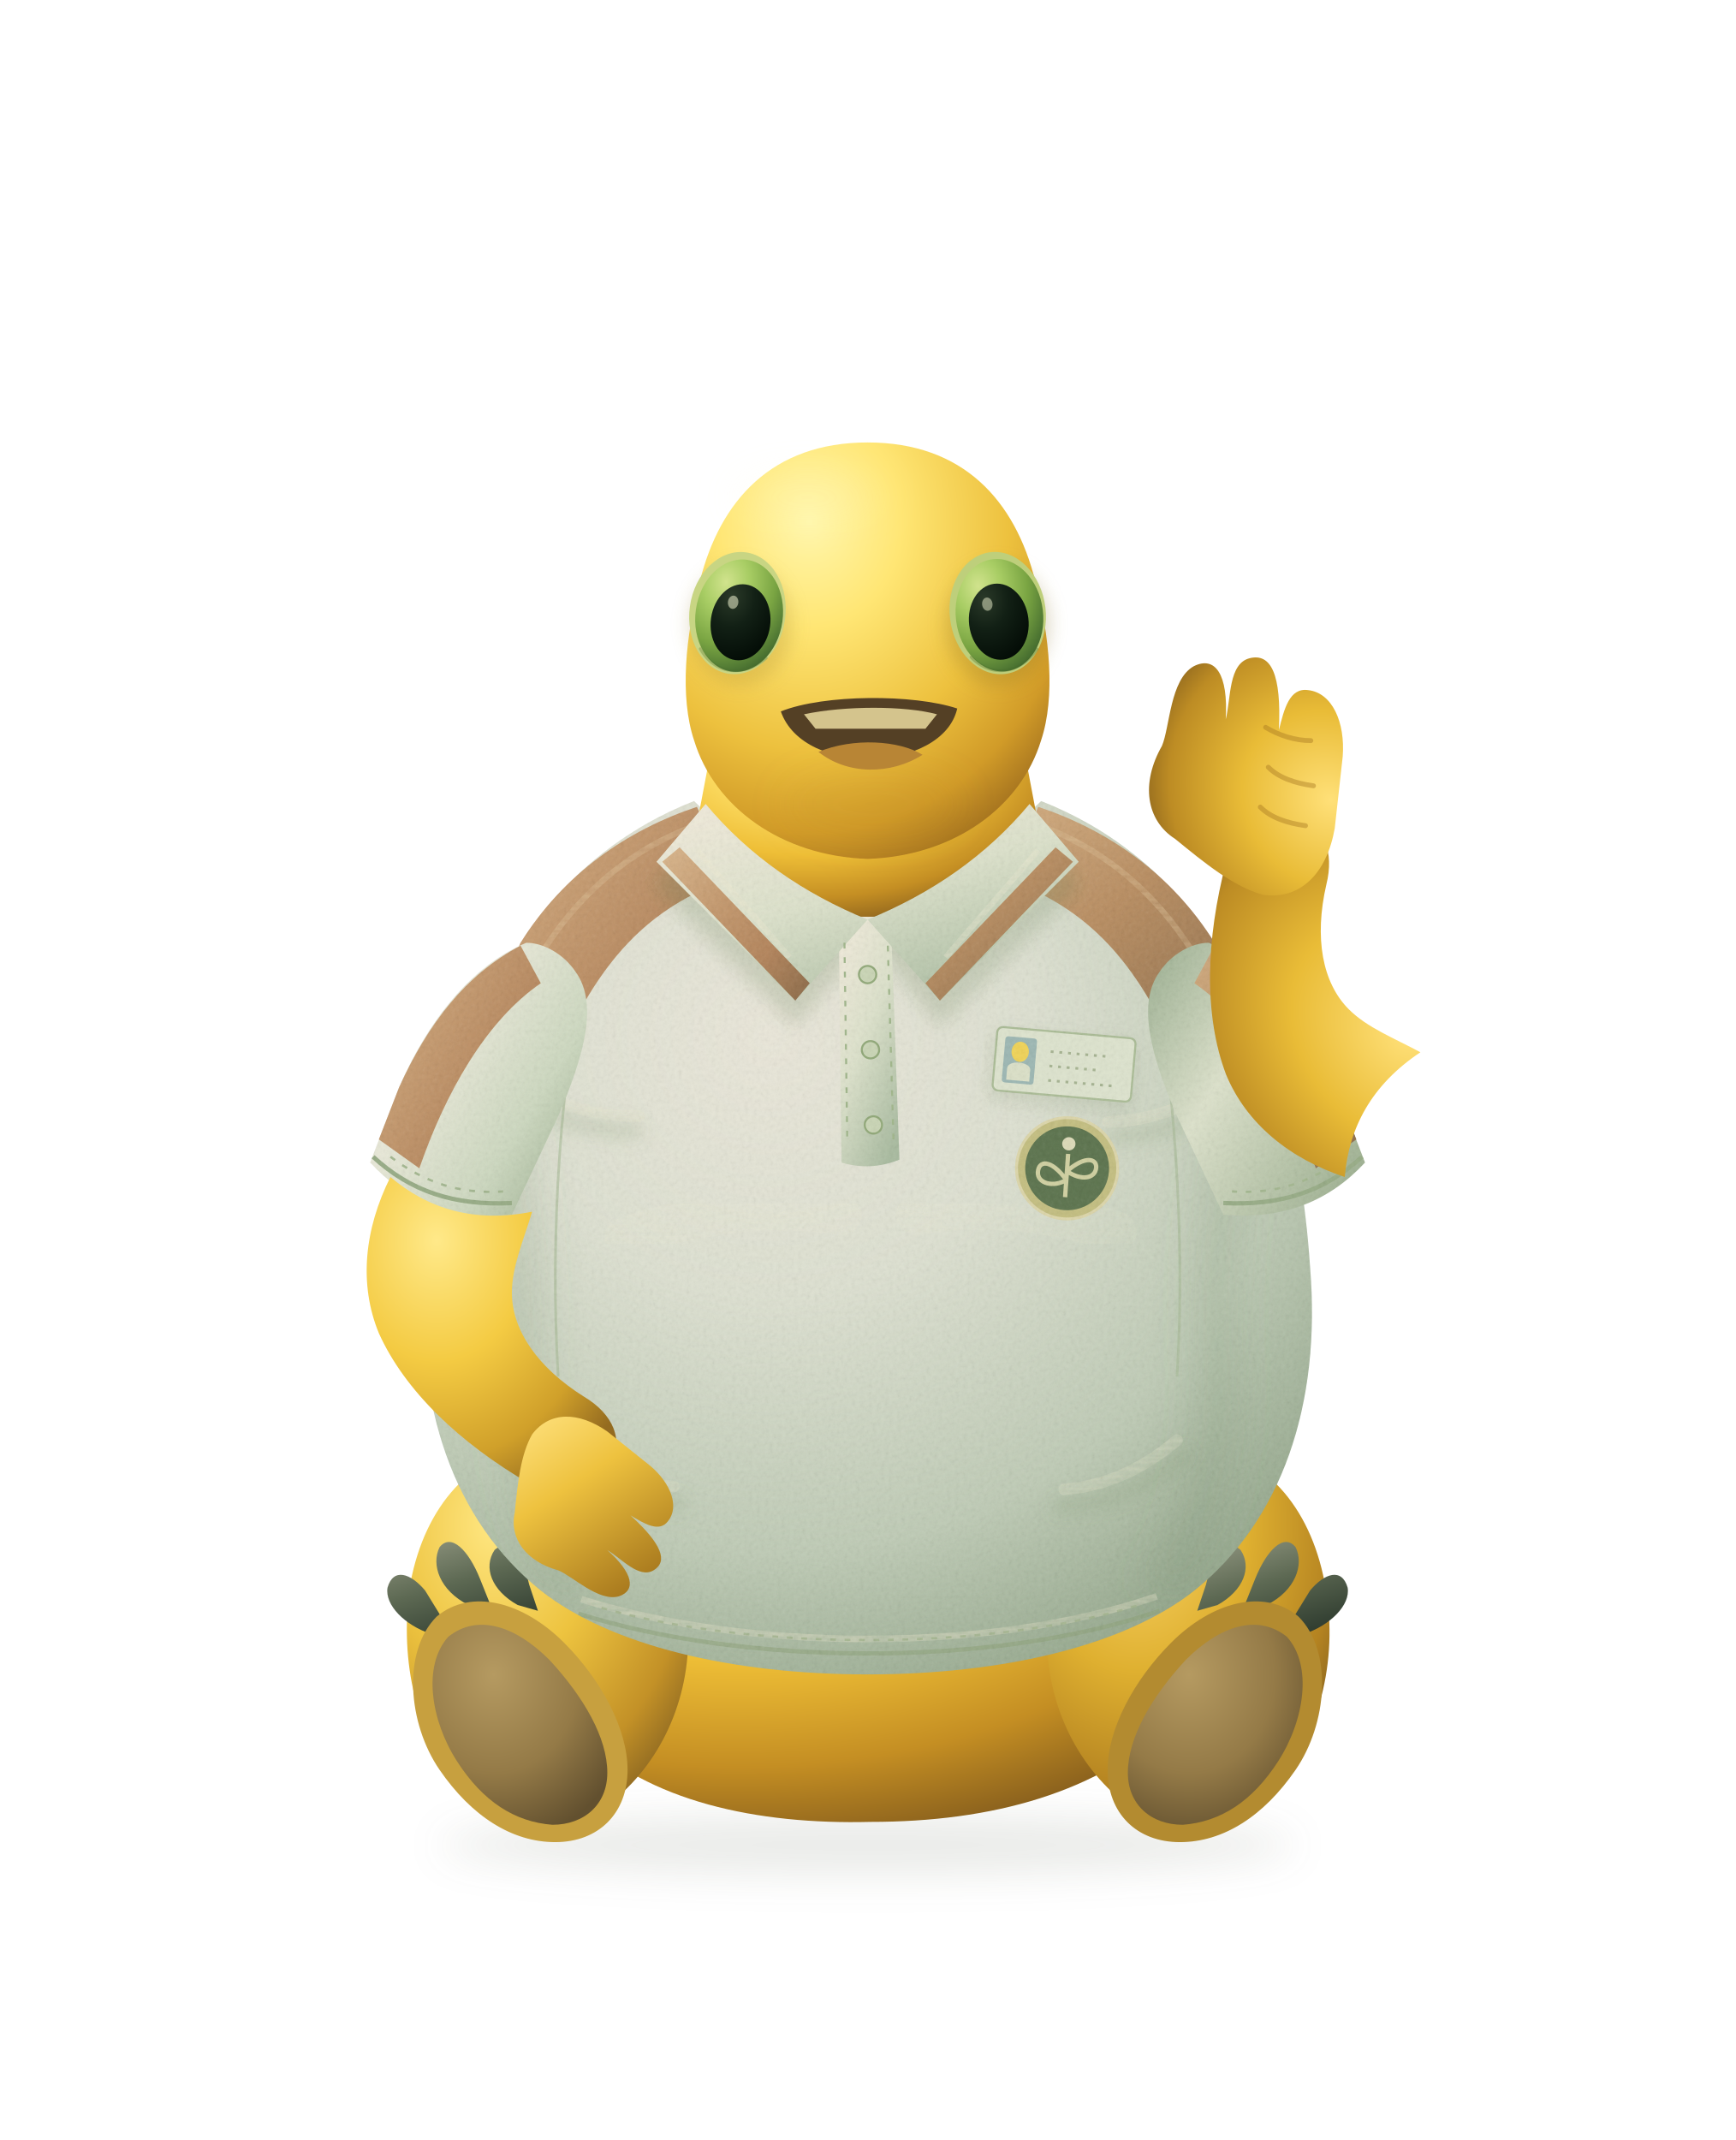
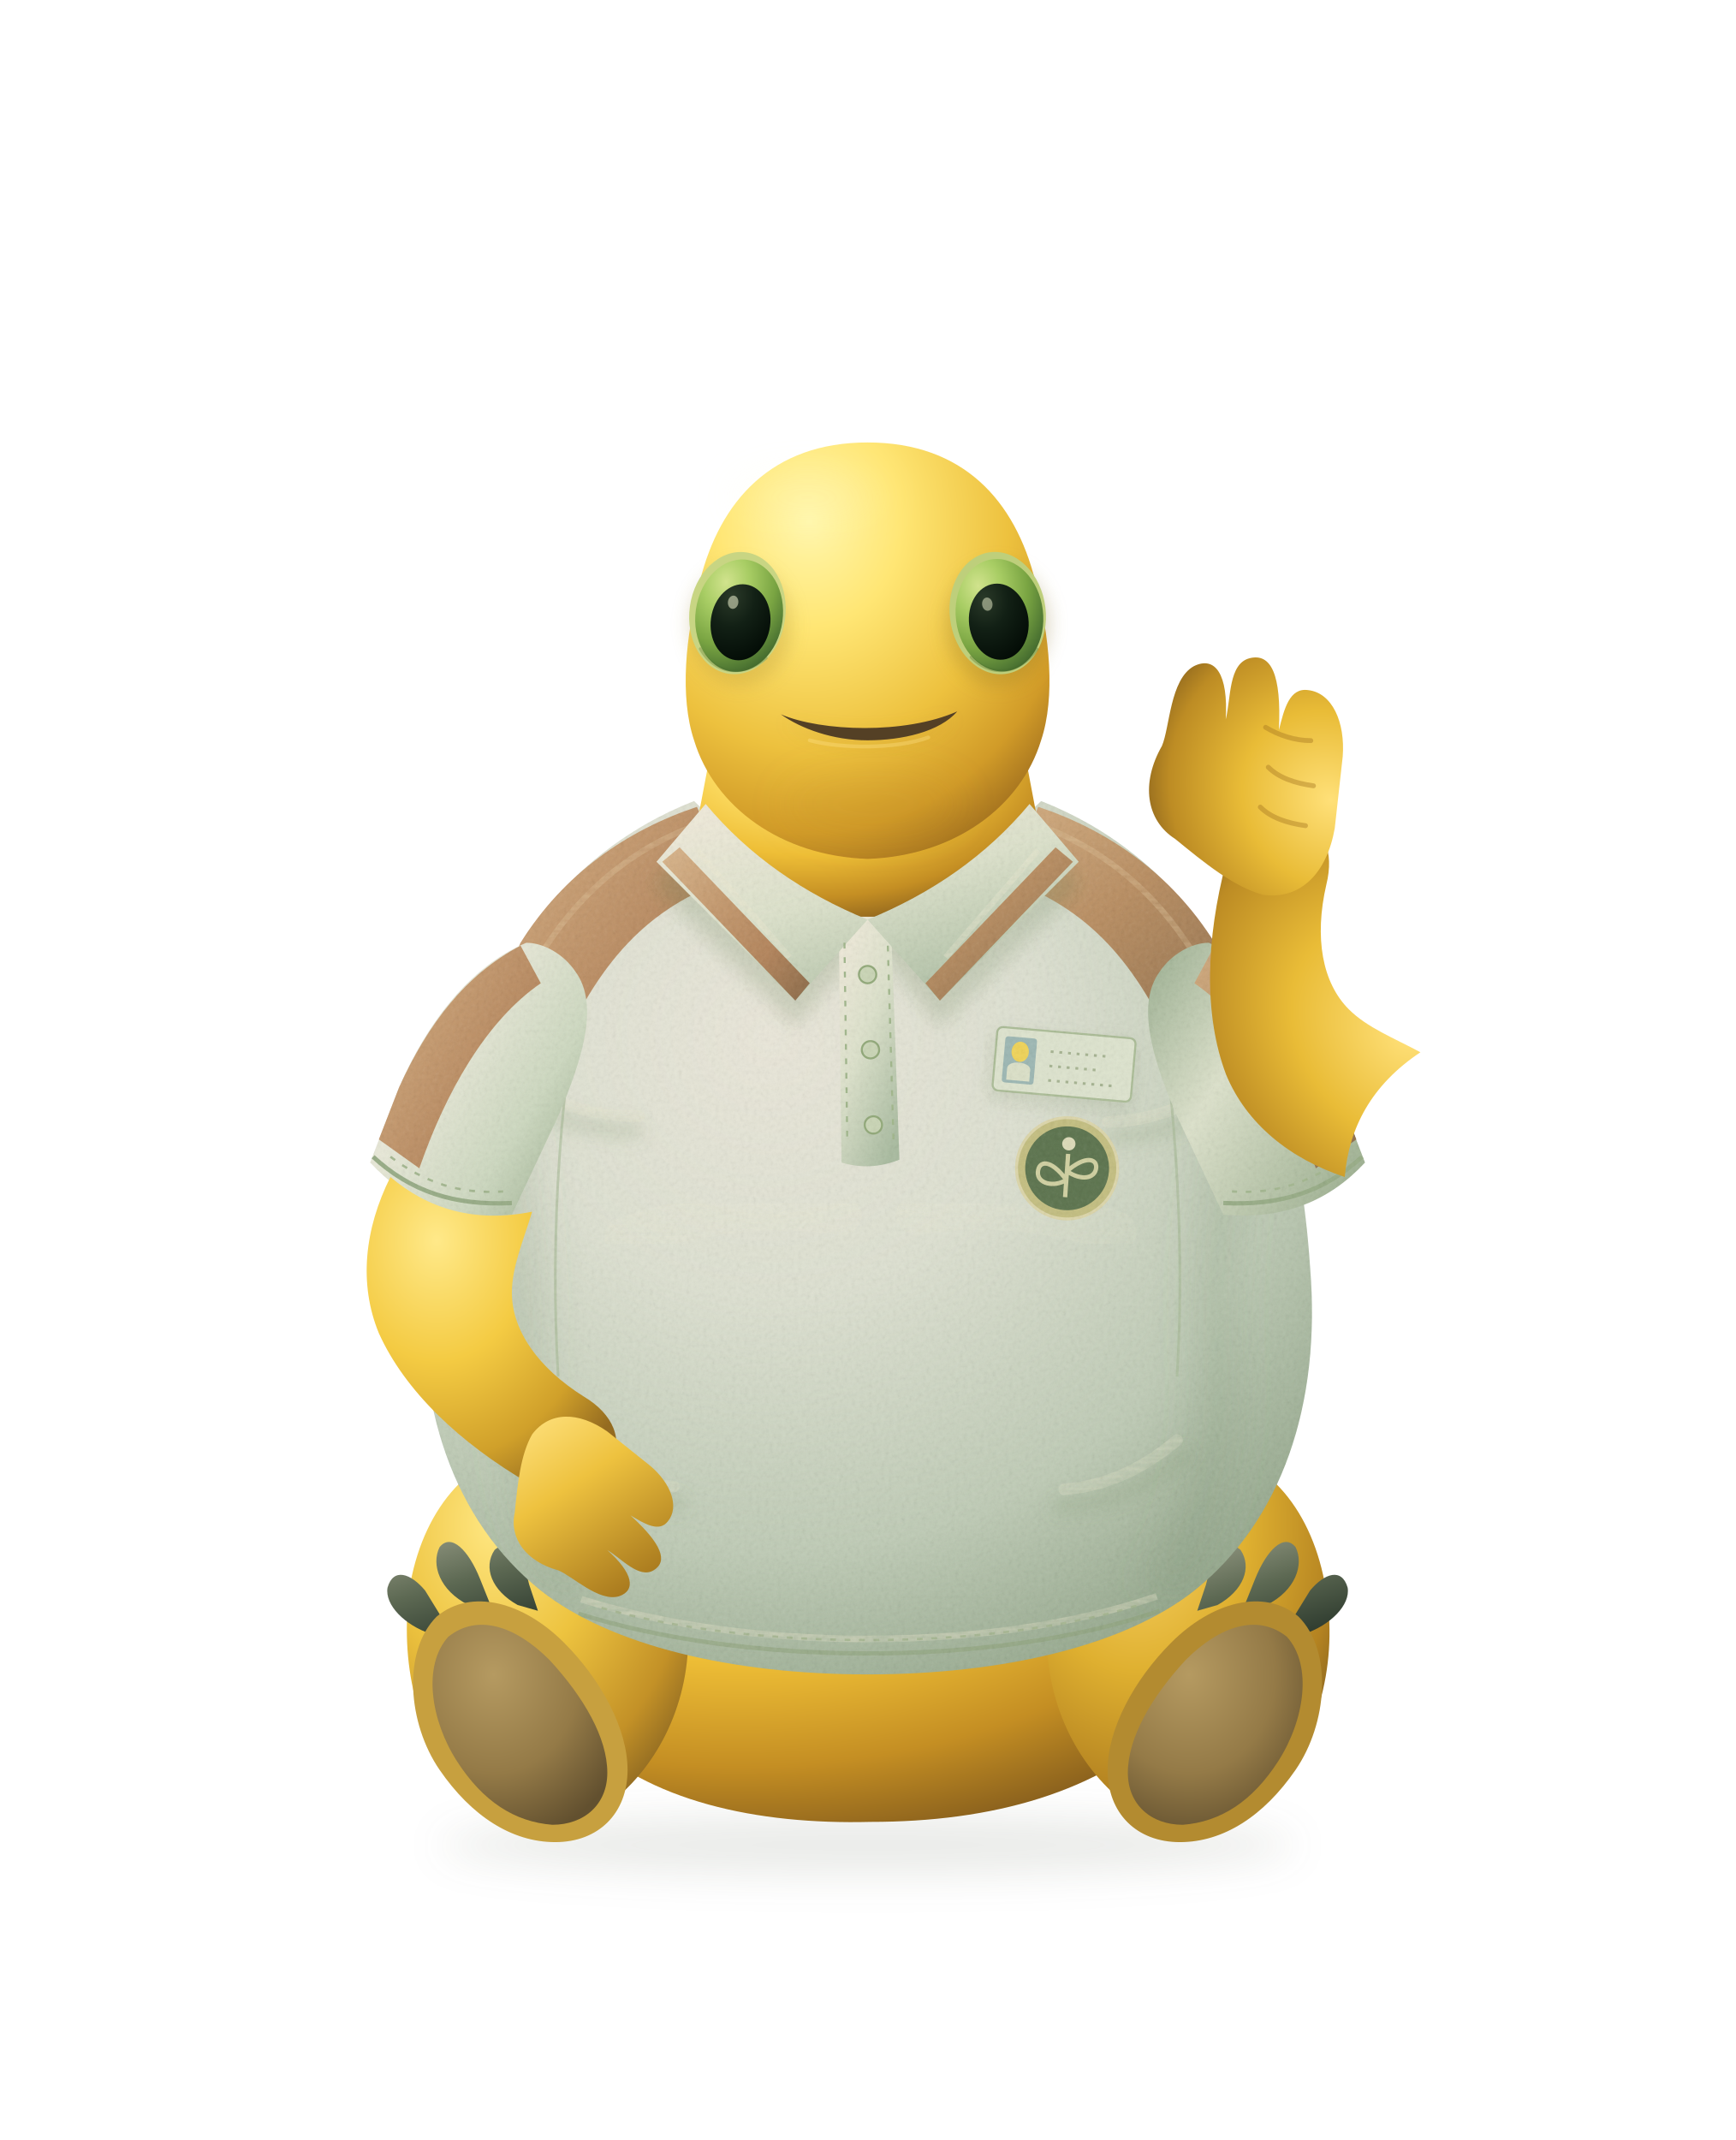
- <svg xmlns="http://www.w3.org/2000/svg" fill="none" aria-labelledby="y-title y-desc" data-character="drift" data-state="raise" viewBox="0 0 600 740">
+ <svg xmlns="http://www.w3.org/2000/svg" data-character="drift" data-state="raise" viewBox="0 0 600 740" fill="none" role="img" aria-labelledby="y-title y-desc">
  <defs>
    <radialGradient id="y-skin" cx="32%" cy="17%" r="88%">
      <stop stop-color="#fff3a0" />
      <stop offset=".27" stop-color="#ffe16a" />
      <stop offset=".58" stop-color="#eebe36" />
      <stop offset=".82" stop-color="#c48e23" />
      <stop offset="1" stop-color="#89601d" />
    </radialGradient>
    <radialGradient id="y-head" cx="34%" cy="19%" r="87%">
      <stop stop-color="#fff6ab" />
      <stop offset=".29" stop-color="#ffe674" />
      <stop offset=".63" stop-color="#edc13e" />
      <stop offset=".86" stop-color="#d19b28" />
      <stop offset="1" stop-color="#a6741f" />
    </radialGradient>
    <radialGradient id="y-armL" cx="28%" cy="20%" r="90%">
      <stop stop-color="#ffe989" />
      <stop offset=".42" stop-color="#f4cb43" />
      <stop offset=".77" stop-color="#d0a02a" />
      <stop offset="1" stop-color="#946b20" />
    </radialGradient>
    <radialGradient id="y-armR" cx="33%" cy="18%" r="91%">
      <stop stop-color="#ffe078" />
      <stop offset=".44" stop-color="#e9bc37" />
      <stop offset=".8" stop-color="#bd8c24" />
      <stop offset="1" stop-color="#805b1c" />
    </radialGradient>
    <radialGradient id="y-legL" cx="31%" cy="20%" r="88%">
      <stop stop-color="#ffe782" />
      <stop offset=".43" stop-color="#edc33f" />
      <stop offset=".8" stop-color="#c39127" />
      <stop offset="1" stop-color="#886421" />
    </radialGradient>
    <radialGradient id="y-legR" cx="32%" cy="20%" r="88%">
      <stop stop-color="#fbd66b" />
      <stop offset=".44" stop-color="#dfb030" />
      <stop offset=".8" stop-color="#b48321" />
      <stop offset="1" stop-color="#79591e" />
    </radialGradient>
    <radialGradient id="y-sole" cx="35%" cy="25%" r="85%">
      <stop stop-color="#b59a61" />
      <stop offset=".58" stop-color="#947a47" />
      <stop offset="1" stop-color="#62502f" />
    </radialGradient>
+     <linearGradient id="y-toe" x1="20%" y1="0%" x2="70%" y2="100%">
+       <stop stop-color="#8b917b" />
+       <stop offset=".45" stop-color="#5d6953" />
+       <stop offset="1" stop-color="#303d30" />
+     </linearGradient>
    <radialGradient id="y-cloth" cx="39%" cy="27%" r="82%">
      <stop stop-color="#e9e6d9" />
      <stop offset=".36" stop-color="#dde0d1" />
      <stop offset=".72" stop-color="#bfcbb6" />
      <stop offset="1" stop-color="#92a58a" />
    </radialGradient>
+     <linearGradient id="y-orangeL" x1="0%" y1="10%" x2="100%" y2="90%">
+       <stop stop-color="#d6b38a" />
+       <stop offset=".35" stop-color="#c59b71" />
+       <stop offset=".72" stop-color="#b4865e" />
+       <stop offset="1" stop-color="#92704e" />
+     </linearGradient>
+     <linearGradient id="y-orangeR" x1="10%" y1="0%" x2="90%" y2="100%">
+       <stop stop-color="#cfaa7f" />
+       <stop offset=".4" stop-color="#b98f64" />
+       <stop offset="1" stop-color="#8e704f" />
+     </linearGradient>
+     <linearGradient id="y-sleeveL" x1="0%" y1="10%" x2="100%" y2="90%">
+       <stop stop-color="#cdd6c0" />
+       <stop offset=".35" stop-color="#e8e8d8" />
+       <stop offset=".7" stop-color="#cdd8c0" />
+       <stop offset="1" stop-color="#9caf90" />
+     </linearGradient>
+     <linearGradient id="y-sleeveR" x1="0%" y1="10%" x2="100%" y2="90%">
+       <stop stop-color="#a2b497" />
+       <stop offset=".4" stop-color="#dce1cb" />
+       <stop offset="1" stop-color="#9caf90" />
+     </linearGradient>
+     <linearGradient id="y-collar" x1="20%" y1="0%" x2="80%" y2="100%">
+       <stop stop-color="#eee9d9" />
+       <stop offset=".45" stop-color="#dce1cb" />
+       <stop offset="1" stop-color="#a9bba0" />
+     </linearGradient>
    <radialGradient id="y-iris" cx="30%" cy="22%" r="87%">
      <stop stop-color="#d1e38d" />
      <stop offset=".3" stop-color="#a8cd64" />
      <stop offset=".65" stop-color="#79a442" />
      <stop offset="1" stop-color="#3f662d" />
    </radialGradient>
    <radialGradient id="y-pupil" cx="30%" cy="18%" r="88%">
      <stop stop-color="#2a3928" />
      <stop offset=".45" stop-color="#122015" />
      <stop offset="1" stop-color="#030c06" />
    </radialGradient>
-     <linearGradient id="y-toe" x1="20%" x2="70%" y1="0%" y2="100%">
-       <stop stop-color="#8b917b" />
-       <stop offset=".45" stop-color="#5d6953" />
-       <stop offset="1" stop-color="#303d30" />
-     </linearGradient>
-     <linearGradient id="y-orangeL" x1="0%" x2="100%" y1="10%" y2="90%">
-       <stop stop-color="#d6b38a" />
-       <stop offset=".35" stop-color="#c59b71" />
-       <stop offset=".72" stop-color="#b4865e" />
-       <stop offset="1" stop-color="#92704e" />
-     </linearGradient>
-     <linearGradient id="y-orangeR" x1="10%" x2="90%" y1="0%" y2="100%">
-       <stop stop-color="#cfaa7f" />
-       <stop offset=".4" stop-color="#b98f64" />
-       <stop offset="1" stop-color="#8e704f" />
-     </linearGradient>
-     <linearGradient id="y-sleeveL" x1="0%" x2="100%" y1="10%" y2="90%">
-       <stop stop-color="#cdd6c0" />
-       <stop offset=".35" stop-color="#e8e8d8" />
-       <stop offset=".7" stop-color="#cdd8c0" />
-       <stop offset="1" stop-color="#9caf90" />
-     </linearGradient>
-     <linearGradient id="y-sleeveR" x1="0%" x2="100%" y1="10%" y2="90%">
-       <stop stop-color="#a2b497" />
-       <stop offset=".4" stop-color="#dce1cb" />
-       <stop offset="1" stop-color="#9caf90" />
-     </linearGradient>
-     <linearGradient id="y-collar" x1="20%" x2="80%" y1="0%" y2="100%">
-       <stop stop-color="#eee9d9" />
-       <stop offset=".45" stop-color="#dce1cb" />
-       <stop offset="1" stop-color="#a9bba0" />
-     </linearGradient>
-     <linearGradient id="y-handL" x1="183" x2="222" y1="487" y2="547" gradientUnits="userSpaceOnUse">
+     <linearGradient id="y-handL" x1="183" y1="487" x2="222" y2="547" gradientUnits="userSpaceOnUse">
      <stop stop-color="#ffe27f" />
      <stop offset=".42" stop-color="#eec23f" />
      <stop offset="1" stop-color="#a97a1e" />
    </linearGradient>
-     <linearGradient id="y-handR" x1="418" x2="378" y1="487" y2="548" gradientUnits="userSpaceOnUse">
+     <linearGradient id="y-handR" x1="418" y1="487" x2="378" y2="548" gradientUnits="userSpaceOnUse">
      <stop stop-color="#f8d566" />
      <stop offset=".45" stop-color="#dfae32" />
      <stop offset="1" stop-color="#94671b" />
    </linearGradient>
-     <filter id="y-soft" width="180%" height="180%" x="-40%" y="-40%">
+     <filter id="y-soft" x="-40%" y="-40%" width="180%" height="180%">
      <feGaussianBlur stdDeviation="3" />
    </filter>
-     <filter id="y-wash" width="200%" height="240%" x="-50%" y="-70%">
+     <filter id="y-wash" x="-50%" y="-70%" width="200%" height="240%">
      <feGaussianBlur stdDeviation="7" />
    </filter>
-     <filter id="y-paper" width="106%" height="106%" x="-3%" y="-3%" color-interpolation-filters="sRGB">
-       <feTurbulence baseFrequency=".7" numOctaves="3" result="noise" seed="26" type="fractalNoise" />
-       <feColorMatrix in="noise" result="gray" type="saturate" values="0" />
+     <filter id="y-paper" x="-3%" y="-3%" width="106%" height="106%" color-interpolation-filters="sRGB">
+       <feTurbulence type="fractalNoise" baseFrequency=".7" numOctaves="3" seed="26" result="noise" />
+       <feColorMatrix in="noise" type="saturate" values="0" result="gray" />
      <feComponentTransfer in="gray" result="grain">
-         <feFuncA slope=".12" type="linear" />
+         <feFuncA type="linear" slope=".12" />
      </feComponentTransfer>
      <feComposite in="grain" in2="SourceGraphic" operator="in" result="masked" />
      <feBlend in="SourceGraphic" in2="masked" mode="soft-light" />
    </filter>
-     <filter id="y-dry" width="130%" height="140%" x="-15%" y="-20%">
-       <feTurbulence baseFrequency=".12 .7" numOctaves="2" result="brush" seed="14" type="fractalNoise" />
-       <feColorMatrix in="brush" result="alpha" type="luminanceToAlpha" />
+     <filter id="y-dry" x="-15%" y="-20%" width="130%" height="140%">
+       <feTurbulence type="fractalNoise" baseFrequency=".12 .7" numOctaves="2" seed="14" result="brush" />
+       <feColorMatrix in="brush" type="luminanceToAlpha" result="alpha" />
      <feComposite in="SourceGraphic" in2="alpha" operator="in" />
    </filter>
    <clipPath id="y-shirtClip">
-       <path d="M240 277c-23 9-44 25-59 48-20 30-31 68-34 113-4 48 10 88 40 112 24 19 66 29 113 29s89-10 113-29c30-24 44-64 40-112-3-45-14-83-34-113-15-23-36-39-59-48-16 16-37 24-60 24s-44-8-60-24" />
+       <path d="M240 277C217 286 196 302 181 325C161 355 150 393 147 438C143 486 157 526 187 550C211 569 253 579 300 579C347 579 389 569 413 550C443 526 457 486 453 438C450 393 439 355 419 325C404 302 383 286 360 277C344 293 323 301 300 301C277 301 256 293 240 277Z" />
    </clipPath>
  </defs>
  <g id="desk" style="display:none">
-     <path fill="#b9b8a6" d="M20 588h560l20 32H0Z" />
-     <path fill="#919b87" d="M0 620h600v22H0Z" />
-     <path stroke="#e5dfc8" stroke-opacity=".65" stroke-width="3" d="M25 588h550" />
+     <path d="M20 588H580L600 620H0Z" fill="#b9b8a6" />
+     <path d="M0 620H600V642H0Z" fill="#919b87" />
+     <path d="M25 588H575" stroke="#e5dfc8" stroke-opacity=".65" stroke-width="3" />
  </g>
  <g id="body">
-     <ellipse cx="300" cy="638" fill="#46513a" filter="url(#y-wash)" opacity=".12" rx="148" ry="10" />
-     <path fill="url(#y-skin)" d="M182 454c-24 48-16 109 19 146 23 23 61 31 100 30 42 0 79-10 105-35 34-34 43-89 22-140Z" />
-     <path fill="url(#y-legL)" d="M187 500c-24 2-40 21-45 47-4 25 1 51 16 70 14 17 34 21 51 8 18-13 29-35 29-59 0-26-15-56-37-64-5-2-10-2-14-2" />
-     <path fill="url(#y-legR)" d="M413 500c24 2 40 21 45 47 5 25-1 51-16 70-14 17-34 21-51 8-18-13-29-35-29-59 0-26 15-56 37-64 5-2 10-2 14-2" />
-     <path fill="url(#y-toe)" d="M149 565c-9-3-16-10-15-16 2-7 8-5 13 1l8 13Zm13-10c-10-5-13-14-10-20 4-5 10 1 14 11l4 10Zm17 0c-9-5-12-13-8-19 4-4 10 3 12 12l3 9Z" />
-     <path fill="url(#y-toe)" d="M451 565c9-3 16-10 15-16-2-7-8-5-13 1l-8 13Zm-13-10c10-5 13-14 10-20-4-5-10 1-14 11l-4 10Zm-17 0c9-5 12-13 8-19-4-4-10 3-12 12l-3 9Z" />
-     <path fill="#c7a03f" d="M151 559c12-10 30-5 44 9 13 13 22 30 22 44 0 15-10 25-25 25s-29-9-40-25-13-41-1-53" />
-     <path fill="url(#y-sole)" d="M155 566c10-8 23-4 35 8 12 13 20 27 20 39 0 11-8 18-19 18-13-1-24-8-33-22s-12-33-3-43" />
-     <path fill="#b38b30" d="M449 559c-12-10-30-5-44 9-13 13-22 30-22 44 0 15 10 25 25 25s29-9 40-25 13-41 1-53" />
-     <path fill="url(#y-sole)" d="M445 566c-10-8-23-4-35 8-12 13-20 27-20 39 0 11 8 18 19 18 13-1 24-8 33-22s12-33 3-43" />
+     <ellipse cx="300" cy="638" rx="148" ry="10" fill="#46513a" opacity=".12" filter="url(#y-wash)" />
+     <path d="M182 454C158 502 166 563 201 600C224 623 262 631 301 630C343 630 380 620 406 595C440 561 449 506 428 455Z" fill="url(#y-skin)" />
+     <path d="M187 500C163 502 147 521 142 547C138 572 143 598 158 617C172 634 192 638 209 625C227 612 238 590 238 566C238 540 223 510 201 502C196 500 191 500 187 500Z" fill="url(#y-legL)" />
+     <path d="M413 500C437 502 453 521 458 547C463 572 457 598 442 617C428 634 408 638 391 625C373 612 362 590 362 566C362 540 377 510 399 502C404 500 409 500 413 500Z" fill="url(#y-legR)" />
+     <path d="M149 565C140 562 133 555 134 549C136 542 142 544 147 550L155 563ZM162 555C152 550 149 541 152 535C156 530 162 536 166 546L170 556ZM179 555C170 550 167 542 171 536C175 532 181 539 183 548L186 557Z" fill="url(#y-toe)" />
+     <path d="M451 565C460 562 467 555 466 549C464 542 458 544 453 550L445 563ZM438 555C448 550 451 541 448 535C444 530 438 536 434 546L430 556ZM421 555C430 550 433 542 429 536C425 532 419 539 417 548L414 557Z" fill="url(#y-toe)" />
+     <path d="M151 559C163 549 181 554 195 568C208 581 217 598 217 612C217 627 207 637 192 637C177 637 163 628 152 612C141 596 139 571 151 559Z" fill="#c7a03f" />
+     <path d="M155 566C165 558 178 562 190 574C202 587 210 601 210 613C210 624 202 631 191 631C178 630 167 623 158 609C149 595 146 576 155 566Z" fill="url(#y-sole)" />
+     <path d="M449 559C437 549 419 554 405 568C392 581 383 598 383 612C383 627 393 637 408 637C423 637 437 628 448 612C459 596 461 571 449 559Z" fill="#b38b30" />
+     <path d="M445 566C435 558 422 562 410 574C398 587 390 601 390 613C390 624 398 631 409 631C422 630 433 623 442 609C451 595 454 576 445 566Z" fill="url(#y-sole)" />
    <g filter="url(#y-paper)">
-       <path fill="url(#y-cloth)" d="M240 277c-23 9-44 25-59 48-20 30-31 68-34 113-4 48 10 88 40 112 24 19 66 29 113 29s89-10 113-29c30-24 44-64 40-112-3-45-14-83-34-113-15-23-36-39-59-48-16 16-37 24-60 24s-44-8-60-24" />
+       <path d="M240 277C217 286 196 302 181 325C161 355 150 393 147 438C143 486 157 526 187 550C211 569 253 579 300 579C347 579 389 569 413 550C443 526 457 486 453 438C450 393 439 355 419 325C404 302 383 286 360 277C344 293 323 301 300 301C277 301 256 293 240 277Z" fill="url(#y-cloth)" />
      <g clip-path="url(#y-shirtClip)">
-         <path stroke="#6c8760" stroke-opacity=".19" stroke-width="15" d="M165 350c13 43 15 86 15 123 0 35 7 59 19 76m237-199c-13 40-17 86-15 124 1 34-8 60-20 77" filter="url(#y-wash)" />
-         <path stroke="#7e956e" stroke-linecap="round" stroke-opacity=".25" stroke-width="5" d="M179 381c15 7 29 10 41 10m201-9c-13 8-26 11-37 11M188 501c16 12 30 18 47 19m175-17c-15 12-28 17-44 18" filter="url(#y-soft)" />
-         <path stroke="#e9e7cf" stroke-linecap="round" stroke-opacity=".45" stroke-width="4" d="M180 376c15 7 28 10 41 10m199-9c-13 7-25 11-37 11M189 496c16 12 30 17 44 18m174-16c-13 11-26 16-39 17" filter="url(#y-dry)" />
-         <path stroke="#eee9d2" stroke-linecap="round" stroke-opacity=".16" stroke-width="14" d="M216 428c35-12 61-10 75-8m26 0c24-4 48-1 69 6" filter="url(#y-dry)" />
-         <path stroke="#8fa27b" stroke-opacity=".55" stroke-width="1.5" d="M200 558c57 18 143 19 201-1" />
-         <path stroke="#e7e5cc" stroke-opacity=".6" stroke-width="2.3" d="M201 553c57 18 141 19 199-1" filter="url(#y-dry)" />
-         <path stroke="#9eb18a" stroke-dasharray="2 3" stroke-opacity=".7" stroke-width=".8" d="M208 556c53 15 134 15 186-1" />
-         <path stroke="#a7b997" stroke-opacity=".6" stroke-width=".9" d="M203 326c-9 47-13 99-10 150m205-150c8 49 12 101 9 150" />
-       </g>
-       <path fill="url(#y-orangeL)" d="M241 279c-24 8-46 23-61 47l-13 28 25 13c15-35 32-53 60-63Z" />
-       <path fill="url(#y-orangeR)" d="M359 279c24 8 46 23 61 47l13 28-25 13c-15-35-32-53-60-63Z" />
-       <path stroke="#e4cba4" stroke-opacity=".55" stroke-width="2" d="M239 286c-26 10-47 30-61 61m183-61c26 10 47 30 61 61" filter="url(#y-dry)" />
-       <path fill="url(#y-sleeveL)" d="M182 326c-19 8-34 27-44 50l-10 26c12 13 28 20 49 18l16-34c9-21 14-39 6-50-4-6-11-10-17-10" />
-       <path fill="url(#y-orangeL)" d="M180 327c-19 10-32 27-42 49l-7 18 14 10c9-26 23-51 42-64Z" />
-       <path fill="url(#y-sleeveR)" d="M418 326c19 8 34 27 44 50l10 26c-12 13-28 20-49 18l-16-34c-9-21-14-39-6-50 4-6 11-10 17-10" />
-       <path fill="url(#y-orangeR)" d="M420 327c19 10 32 27 42 49l7 18-14 10c-9-26-23-51-42-64Z" />
-       <path stroke="#99ad88" stroke-width="1.5" d="M129 400c13 12 28 17 48 16m294-16c-13 12-28 17-48 16" />
-       <path stroke="#a4b791" stroke-dasharray="2 3" stroke-width=".8" d="M135 400c12 9 24 13 39 12m291-12c-12 9-24 13-39 12" />
-     </g>
-     <path fill="url(#y-skin)" d="m248 248-7 37c14 22 37 33 59 33 23 0 46-11 59-33l-7-37Z" />
+         <path d="M165 350C178 393 180 436 180 473C180 508 187 532 199 549M436 350C423 390 419 436 421 474C422 508 413 534 401 551" stroke="#6c8760" stroke-opacity=".19" stroke-width="15" filter="url(#y-wash)" />
+         <path d="M179 381C194 388 208 391 220 391M421 382C408 390 395 393 384 393M188 501C204 513 218 519 235 520M410 503C395 515 382 520 366 521" stroke="#7e956e" stroke-opacity=".25" stroke-width="5" stroke-linecap="round" filter="url(#y-soft)" />
+         <path d="M180 376C195 383 208 386 221 386M420 377C407 384 395 388 383 388M189 496C205 508 219 513 233 514M407 498C394 509 381 514 368 515" stroke="#e9e7cf" stroke-opacity=".45" stroke-width="4" stroke-linecap="round" filter="url(#y-dry)" />
+         <path d="M216 428C251 416 277 418 291 420M317 420C341 416 365 419 386 426" stroke="#eee9d2" stroke-opacity=".16" stroke-width="14" stroke-linecap="round" filter="url(#y-dry)" />
+         <path d="M200 558C257 576 343 577 401 557" stroke="#8fa27b" stroke-opacity=".55" stroke-width="1.5" />
+         <path d="M201 553C258 571 342 572 400 552" stroke="#e7e5cc" stroke-opacity=".6" stroke-width="2.3" filter="url(#y-dry)" />
+         <path d="M208 556C261 571 342 571 394 555" stroke="#9eb18a" stroke-opacity=".7" stroke-width=".8" stroke-dasharray="2 3" />
+         <path d="M203 326C194 373 190 425 193 476M398 326C406 375 410 427 407 476" stroke="#a7b997" stroke-opacity=".6" stroke-width=".9" />
+       </g>
+       <path d="M241 279C217 287 195 302 180 326L167 354L192 367C207 332 224 314 252 304Z" fill="url(#y-orangeL)" />
+       <path d="M359 279C383 287 405 302 420 326L433 354L408 367C393 332 376 314 348 304Z" fill="url(#y-orangeR)" />
+       <path d="M239 286C213 296 192 316 178 347M361 286C387 296 408 316 422 347" stroke="#e4cba4" stroke-opacity=".55" stroke-width="2" filter="url(#y-dry)" />
+       <path d="M182 326C163 334 148 353 138 376L128 402C140 415 156 422 177 420L193 386C202 365 207 347 199 336C195 330 188 326 182 326Z" fill="url(#y-sleeveL)" />
+       <path d="M180 327C161 337 148 354 138 376L131 394L145 404C154 378 168 353 187 340Z" fill="url(#y-orangeL)" />
+       <path d="M418 326C437 334 452 353 462 376L472 402C460 415 444 422 423 420L407 386C398 365 393 347 401 336C405 330 412 326 418 326Z" fill="url(#y-sleeveR)" />
+       <path d="M420 327C439 337 452 354 462 376L469 394L455 404C446 378 432 353 413 340Z" fill="url(#y-orangeR)" />
+       <path d="M129 400C142 412 157 417 177 416M471 400C458 412 443 417 423 416" stroke="#99ad88" stroke-width="1.5" />
+       <path d="M135 400C147 409 159 413 174 412M465 400C453 409 441 413 426 412" stroke="#a4b791" stroke-width=".8" stroke-dasharray="2 3" />
+     </g>
+     <path d="M248 248L241 285C255 307 278 318 300 318C323 318 346 307 359 285L352 248Z" fill="url(#y-skin)" />
    <g filter="url(#y-paper)">
-       <path fill="#657e53" d="M243 282c17 20 38 33 57 38l-25 30-49-49m131-19c-17 20-38 33-57 38l25 30 49-49" filter="url(#y-soft)" opacity=".2" transform="translate(0 5)" />
-       <path fill="url(#y-collar)" d="M290 317h18l3 84q-10 4-20 1Z" />
-       <path fill="url(#y-collar)" d="M244 278c15 18 34 31 56 40l-25 28-48-48Zm112 0c-15 18-34 31-56 40l25 28 48-48Z" />
-       <path fill="url(#y-orangeL)" d="m229 298 46 48 5-6-45-47Z" />
-       <path fill="url(#y-orangeR)" d="m371 298-46 48-5-6 45-47Z" />
-       <path stroke="#ede9d2" stroke-opacity=".6" stroke-width="2" d="m241 294 32 37m86-37-32 37" filter="url(#y-dry)" />
-       <path stroke="#a2b78d" stroke-dasharray="2 3" stroke-width=".7" d="m292 326 1 70m14-69 2 69" />
+       <path d="M243 282C260 302 281 315 300 320L275 350L226 301M357 282C340 302 319 315 300 320L325 350L374 301" fill="#657e53" opacity=".2" transform="translate(0 5)" filter="url(#y-soft)" />
+       <path d="M290 317H308L311 401Q301 405 291 402Z" fill="url(#y-collar)" />
+       <path d="M244 278C259 296 278 309 300 318L275 346L227 298ZM356 278C341 296 322 309 300 318L325 346L373 298Z" fill="url(#y-collar)" />
+       <path d="M229 298L275 346L280 340L235 293Z" fill="url(#y-orangeL)" />
+       <path d="M371 298L325 346L320 340L365 293Z" fill="url(#y-orangeR)" />
+       <path d="M241 294L273 331M359 294L327 331" stroke="#ede9d2" stroke-opacity=".6" stroke-width="2" filter="url(#y-dry)" />
+       <path d="M292 326L293 396M307 327L309 396" stroke="#a2b78d" stroke-width=".7" stroke-dasharray="2 3" />
      <g fill="#cad5b6" stroke="#93aa7b" stroke-width=".7">
        <circle cx="300" cy="337" r="3" />
        <circle cx="301" cy="363" r="3" />
        <circle cx="302" cy="389" r="3" />
      </g>
-       <g transform="rotate(5 -3892.918 4128.4)">
-         <rect width="49" height="23" x="-1" y="2" fill="#748966" filter="url(#y-soft)" opacity=".18" rx="2" />
-         <rect width="48" height="22" fill="#dde3ce" stroke="#acbd98" stroke-width=".7" rx="2" />
-         <rect width="11" height="16" x="3" y="3" fill="#9eb8b4" rx="1" />
-         <ellipse cx="8.5" cy="8" fill="#efd35b" rx="3" ry="3.5" />
-         <path fill="#dbe0c8" d="M4.5 18v-4c0-3 8-3 8 0v4" />
-         <path stroke="#a7b493" stroke-dasharray="1 2" stroke-width=".9" d="M19 7h21m-21 5h18m-18 5h22" />
-       </g>
-       <g transform="rotate(4 -5600.023 5485.389)">
-         <circle r="17.5" fill="#c4bf83" stroke="#dcd6ab" />
+       <g transform="translate(345 355) rotate(5)">
+         <rect x="-1" y="2" width="49" height="23" rx="2" fill="#748966" opacity=".18" filter="url(#y-soft)" />
+         <rect width="48" height="22" rx="2" fill="#dde3ce" stroke="#acbd98" stroke-width=".7" />
+         <rect x="3" y="3" width="11" height="16" rx="1" fill="#9eb8b4" />
+         <ellipse cx="8.5" cy="8" rx="3" ry="3.5" fill="#efd35b" />
+         <path d="M4.5 18V14C4.5 11 12.5 11 12.5 14V18" fill="#dbe0c8" />
+         <path d="M19 7H40M19 12H37M19 17H41" stroke="#a7b493" stroke-width=".9" stroke-dasharray="1 2" />
+       </g>
+       <g transform="translate(369 404) rotate(4)">
+         <circle r="17.5" fill="#c4bf83" stroke="#dcd6ab" stroke-width="1" />
        <circle r="14.5" fill="#5f7651" />
-         <path stroke="#d0d0a2" stroke-linejoin="round" stroke-width="1.5" d="M0 10V-5m0 9c-6-7-10-6-10-2s6 5 10 2Zm0-3c6-6 10-5 10-2 0 4-5 5-10 2Z" />
+         <path d="M0 10V-5M0 4C-6-3-10-2-10 2C-10 6-4 7 0 4ZM0 1C6-5 10-4 10-1C10 3 5 4 0 1Z" stroke="#d0d0a2" stroke-width="1.5" stroke-linejoin="round" />
        <circle cy="-8.5" r="2.3" fill="#dcdab9" />
      </g>
    </g>
  </g>
  <g id="arm-down" style="display:none">
-     <path fill="url(#y-armL)" d="M135 407c-9 18-11 37-4 54 9 20 28 38 52 52 10 7 22 4 28-6 5-9 1-18-9-24-16-10-25-23-25-36 0-9 4-18 7-28-20 4-36-1-49-12" />
-     <path fill="url(#y-armR)" d="M465 407c9 18 11 37 4 54-9 20-28 38-52 52-10 7-22 4-28-6-5-9-1-18 9-24 16-10 25-23 25-36 0-9-4-18-7-28 20 4 36-1 49-12" />
-     <ellipse cx="207" cy="535" fill="#596a42" filter="url(#y-soft)" opacity=".15" rx="28" ry="9" />
-     <ellipse cx="393" cy="535" fill="#596a42" filter="url(#y-soft)" opacity=".17" rx="28" ry="9" />
-     <path fill="url(#y-handL)" d="M184 496c6-8 16-8 26-1l15 12c7 6 10 14 6 19-3 4-8 1-13-2 11 10 13 16 8 19s-11-4-16-7c9 8 10 14 4 16-7 2-16-7-21-9-11-3-17-11-15-20 1-10 2-20 6-27" />
-     <path fill="url(#y-handR)" d="M416 496c-6-8-16-8-26-1l-15 12c-7 6-10 14-6 19 3 4 8 1 13-2-11 10-13 16-8 19s11-4 16-7c-9 8-10 14-4 16 7 2 16-7 21-9 11-3 17-11 15-20-1-10-2-20-6-27" />
-     <path stroke="#8a5f1f" stroke-linecap="round" stroke-opacity=".42" stroke-width="1.2" d="M196 519c5 6 11 11 19 15m-21-4c5 6 10 10 15 13m195-24c-5 6-11 11-19 15m21-4c-5 6-10 10-15 13" />
+     <path d="M135 407C126 425 124 444 131 461C140 481 159 499 183 513C193 520 205 517 211 507C216 498 212 489 202 483C186 473 177 460 177 447C177 438 181 429 184 419C164 423 148 418 135 407Z" fill="url(#y-armL)" />
+     <path d="M465 407C474 425 476 444 469 461C460 481 441 499 417 513C407 520 395 517 389 507C384 498 388 489 398 483C414 473 423 460 423 447C423 438 419 429 416 419C436 423 452 418 465 407Z" fill="url(#y-armR)" />
+     <ellipse cx="207" cy="535" rx="28" ry="9" fill="#596a42" opacity=".15" filter="url(#y-soft)" />
+     <ellipse cx="393" cy="535" rx="28" ry="9" fill="#596a42" opacity=".17" filter="url(#y-soft)" />
+     <path d="M184 496C190 488 200 488 210 495L225 507C232 513 235 521 231 526C228 530 223 527 218 524C229 534 231 540 226 543C221 546 215 539 210 536C219 544 220 550 214 552C207 554 198 545 193 543C182 540 176 532 178 523C179 513 180 503 184 496Z" fill="url(#y-handL)" />
+     <path d="M416 496C410 488 400 488 390 495L375 507C368 513 365 521 369 526C372 530 377 527 382 524C371 534 369 540 374 543C379 546 385 539 390 536C381 544 380 550 386 552C393 554 402 545 407 543C418 540 424 532 422 523C421 513 420 503 416 496Z" fill="url(#y-handR)" />
+     <path d="M196 519C201 525 207 530 215 534M194 530C199 536 204 540 209 543M404 519C399 525 393 530 385 534M406 530C401 536 396 540 391 543" stroke="#8a5f1f" stroke-opacity=".42" stroke-width="1.2" stroke-linecap="round" />
  </g>
  <g id="arm-raise" style="display:inline">
-     <path fill="url(#y-armL)" d="M135 407c-9 18-11 37-4 54 9 20 28 38 52 52 10 7 22 4 28-6 5-9 1-18-9-24-16-10-25-23-25-36 0-9 4-18 7-28-20 4-36-1-49-12" />
-     <path fill="url(#y-handL)" d="M184 496c6-8 16-8 26-1l15 12c7 6 10 14 6 19-3 4-8 1-13-2 11 10 13 16 8 19s-11-4-16-7c9 8 10 14 4 16-7 2-16-7-21-9-11-3-17-11-15-20 1-10 2-20 6-27" />
-     <g>
-       <path fill="url(#y-armR)" d="M465 407c9 18 11 37 4 54-9 20-28 38-52 52-10 7-22 4-28-6-5-9-1-18 9-24 16-10 25-23 25-36 0-9-4-18-7-28 20 4 36-1 49-12" transform="rotate(135 465 407)" />
-       <g>
-         <path fill="url(#y-armR)" d="M416 496c-6-8-16-8-26-1l-15 12c-7 6-10 14-6 19 3 4 8 1 13-2-11 10-13 16-8 19s11-4 16-7c-9 8-10 14-4 16 7 2 16-7 21-9 11-3 17-11 15-20-1-10-2-20-6-27" transform="rotate(135 558.217 455.553)scale(1.3)" />
-         <g stroke="#a5761f" stroke-linecap="round" stroke-opacity=".42" stroke-width="1.3">
-           <path stroke-width="1.69" d="M453.262 256.103c-5.515 0-11.03-1.838-15.627-4.596m16.546 20.223c-6.434-.919-11.95-2.757-15.627-6.434m12.87 20.224c-6.435-.92-11.95-2.759-15.628-6.436" />
+     <path d="M135 407C126 425 124 444 131 461C140 481 159 499 183 513C193 520 205 517 211 507C216 498 212 489 202 483C186 473 177 460 177 447C177 438 181 429 184 419C164 423 148 418 135 407Z" fill="url(#y-armL)" />
+     <path d="M184 496C190 488 200 488 210 495L225 507C232 513 235 521 231 526C228 530 223 527 218 524C229 534 231 540 226 543C221 546 215 539 210 536C219 544 220 550 214 552C207 554 198 545 193 543C182 540 176 532 178 523C179 513 180 503 184 496Z" fill="url(#y-handL)" />
+     <g transform="rotate(135 465 407)">
+       <path d="M465 407C474 425 476 444 469 461C460 481 441 499 417 513C407 520 395 517 389 507C384 498 388 489 398 483C414 473 423 460 423 447C423 438 419 429 416 419C436 423 452 418 465 407Z" fill="url(#y-armR)" />
+       <g transform="translate(416 496) scale(1.3) translate(-416 -496)">
+         <path d="M416 496C410 488 400 488 390 495L375 507C368 513 365 521 369 526C372 530 377 527 382 524C371 534 369 540 374 543C379 546 385 539 390 536C381 544 380 550 386 552C393 554 402 545 407 543C418 540 424 532 422 523C421 513 420 503 416 496Z" fill="url(#y-armR)" />
+         <g stroke="#a5761f" stroke-opacity=".42" stroke-width="1.3" stroke-linecap="round" fill="none">
+           <path d="M378 516C381 519 383 523 384 527" />
+           <path d="M386 507C389 511 391 515 391 519" />
+           <path d="M395 501C398 505 400 509 400 513" />
        </g>
      </g>
    </g>
  </g>
  <g id="head">
-     <path fill="url(#y-head)" d="M300 153c-33 0-51 20-58 48-5 19-7 40-2 55 7 23 30 40 60 41 30-1 53-18 60-41 5-15 3-36-2-55-7-28-25-48-58-48" />
-     <ellipse cx="279" cy="172" fill="#fffbd2" filter="url(#y-wash)" opacity=".13" rx="26" ry="9" />
-     <ellipse cx="302" cy="278" fill="#a7751f" filter="url(#y-wash)" opacity=".09" rx="31" ry="11" />
-     <ellipse cx="256" cy="216" fill="#977a25" filter="url(#y-soft)" opacity=".22" rx="18" ry="21" />
-     <ellipse cx="345" cy="216" fill="#846c21" filter="url(#y-soft)" opacity=".26" rx="18" ry="21" />
-     <g id="eyes">
+     <path d="M300 153C267 153 249 173 242 201C237 220 235 241 240 256C247 279 270 296 300 297C330 296 353 279 360 256C365 241 363 220 358 201C351 173 333 153 300 153Z" fill="url(#y-head)" />
+     <ellipse cx="279" cy="172" rx="26" ry="9" fill="#fffbd2" opacity=".13" filter="url(#y-wash)" />
+     <ellipse cx="302" cy="278" rx="31" ry="11" fill="#a7751f" opacity=".09" filter="url(#y-wash)" />
+     <ellipse cx="256" cy="216" rx="18" ry="21" fill="#977a25" opacity=".22" filter="url(#y-soft)" />
+     <ellipse cx="345" cy="216" rx="18" ry="21" fill="#846c21" opacity=".26" filter="url(#y-soft)" />
+     <g id="eyes" style="display:inline">
      <g transform="rotate(8 255 212)">
-         <ellipse cx="255" cy="212" fill="#c8d583" rx="16.6" ry="21.2" />
-         <ellipse cx="255.7" cy="212.8" fill="url(#y-iris)" rx="15.1" ry="19.5" />
-         <ellipse cx="256.5" cy="215" fill="url(#y-pupil)" rx="10.3" ry="13.2" />
-         <ellipse cx="253" cy="208.5" fill="#edf1ce" opacity=".55" rx="1.8" ry="2.3" />
-         <path stroke="#4b702d" stroke-linecap="round" stroke-opacity=".3" d="M244 226c6 8 16 8 23 0" />
+         <ellipse cx="255" cy="212" rx="16.6" ry="21.2" fill="#c8d583" />
+         <ellipse cx="255.7" cy="212.8" rx="15.1" ry="19.5" fill="url(#y-iris)" />
+         <ellipse cx="256.5" cy="215" rx="10.3" ry="13.2" fill="url(#y-pupil)" />
+         <ellipse cx="253" cy="208.5" rx="1.8" ry="2.3" fill="#edf1ce" opacity=".55" />
+         <path d="M244 226C250 234 260 234 267 226" stroke="#4b702d" stroke-opacity=".3" stroke-width="1" stroke-linecap="round" />
      </g>
      <g transform="rotate(-7 345 212)">
-         <ellipse cx="345" cy="212" fill="#becf7b" rx="16.6" ry="21.2" />
-         <ellipse cx="345.5" cy="212.8" fill="url(#y-iris)" rx="15.1" ry="19.5" />
-         <ellipse cx="345" cy="215" fill="url(#y-pupil)" rx="10.3" ry="13.2" />
-         <ellipse cx="341.8" cy="208.5" fill="#edf1ce" opacity=".5" rx="1.8" ry="2.3" />
-         <path stroke="#466a2b" stroke-linecap="round" stroke-opacity=".32" d="M334 226c6 8 16 8 23 0" />
-       </g>
-     </g>
-     <g id="mouth-open" style="display:inline">
-       <path fill="#544025" d="M270 246c15-6 46-6 61-1-5 22-53 24-61 1" />
-       <path fill="#fff0b0" d="M278 247c14-3 35-3 46 0l-4 5h-38Z" opacity=".75" />
-       <path fill="#b88535" d="M283 260c12-5 28-4 36 1-11 7-26 7-36-1" />
-     </g>
-     <g id="mouth-closed" style="display:none">
-       <path fill="#a47628" d="M271 249c13 6 43 6 59-1-10 12-45 14-59 1" filter="url(#y-soft)" opacity=".14" />
-       <path fill="#544025" d="M270 247c14 6 43 7 61-1-6 7-19 10-31 10s-23-4-30-9" />
-       <path stroke="#ffe287" stroke-linecap="round" stroke-opacity=".35" stroke-width="1.3" d="M280 256c11 3 30 3 41-1" />
+         <ellipse cx="345" cy="212" rx="16.6" ry="21.2" fill="#becf7b" />
+         <ellipse cx="345.5" cy="212.8" rx="15.1" ry="19.5" fill="url(#y-iris)" />
+         <ellipse cx="345" cy="215" rx="10.3" ry="13.2" fill="url(#y-pupil)" />
+         <ellipse cx="341.8" cy="208.5" rx="1.8" ry="2.3" fill="#edf1ce" opacity=".5" />
+         <path d="M334 226C340 234 350 234 357 226" stroke="#466a2b" stroke-opacity=".32" stroke-width="1" stroke-linecap="round" />
+       </g>
+     </g>
+     <g id="eyes-down" style="display:none">
+       <g transform="rotate(8 255 212)">
+         <path d="M240 214C248 221 262 221 270 212" stroke="#4b702d" stroke-width="2.4" stroke-linecap="round" fill="none" />
+       </g>
+       <g transform="rotate(-7 345 212)">
+         <path d="M330 212C338 219 352 219 360 210" stroke="#466a2b" stroke-width="2.4" stroke-linecap="round" fill="none" />
+       </g>
+     </g>
+     <g id="mouth-open" style="display:none">
+       <path d="M270 246C285 240 316 240 331 245C326 267 278 269 270 246Z" fill="#544025" />
+       <path d="M278 247C292 244 313 244 324 247L320 252H282Z" fill="#fff0b0" opacity=".75" />
+       <path d="M283 260C295 255 311 256 319 261C308 268 293 268 283 260Z" fill="#b88535" />
+     </g>
+     <g id="mouth-closed" style="display:inline">
+       <path d="M271 249C284 255 314 255 330 248C320 260 285 262 271 249Z" fill="#a47628" opacity=".14" filter="url(#y-soft)" />
+       <path d="M270 247C284 253 313 254 331 246C325 253 312 256 300 256C288 256 277 252 270 247Z" fill="#544025" />
+       <path d="M280 256C291 259 310 259 321 255" stroke="#ffe287" stroke-opacity=".35" stroke-width="1.3" stroke-linecap="round" />
    </g>
  </g>
</svg>
